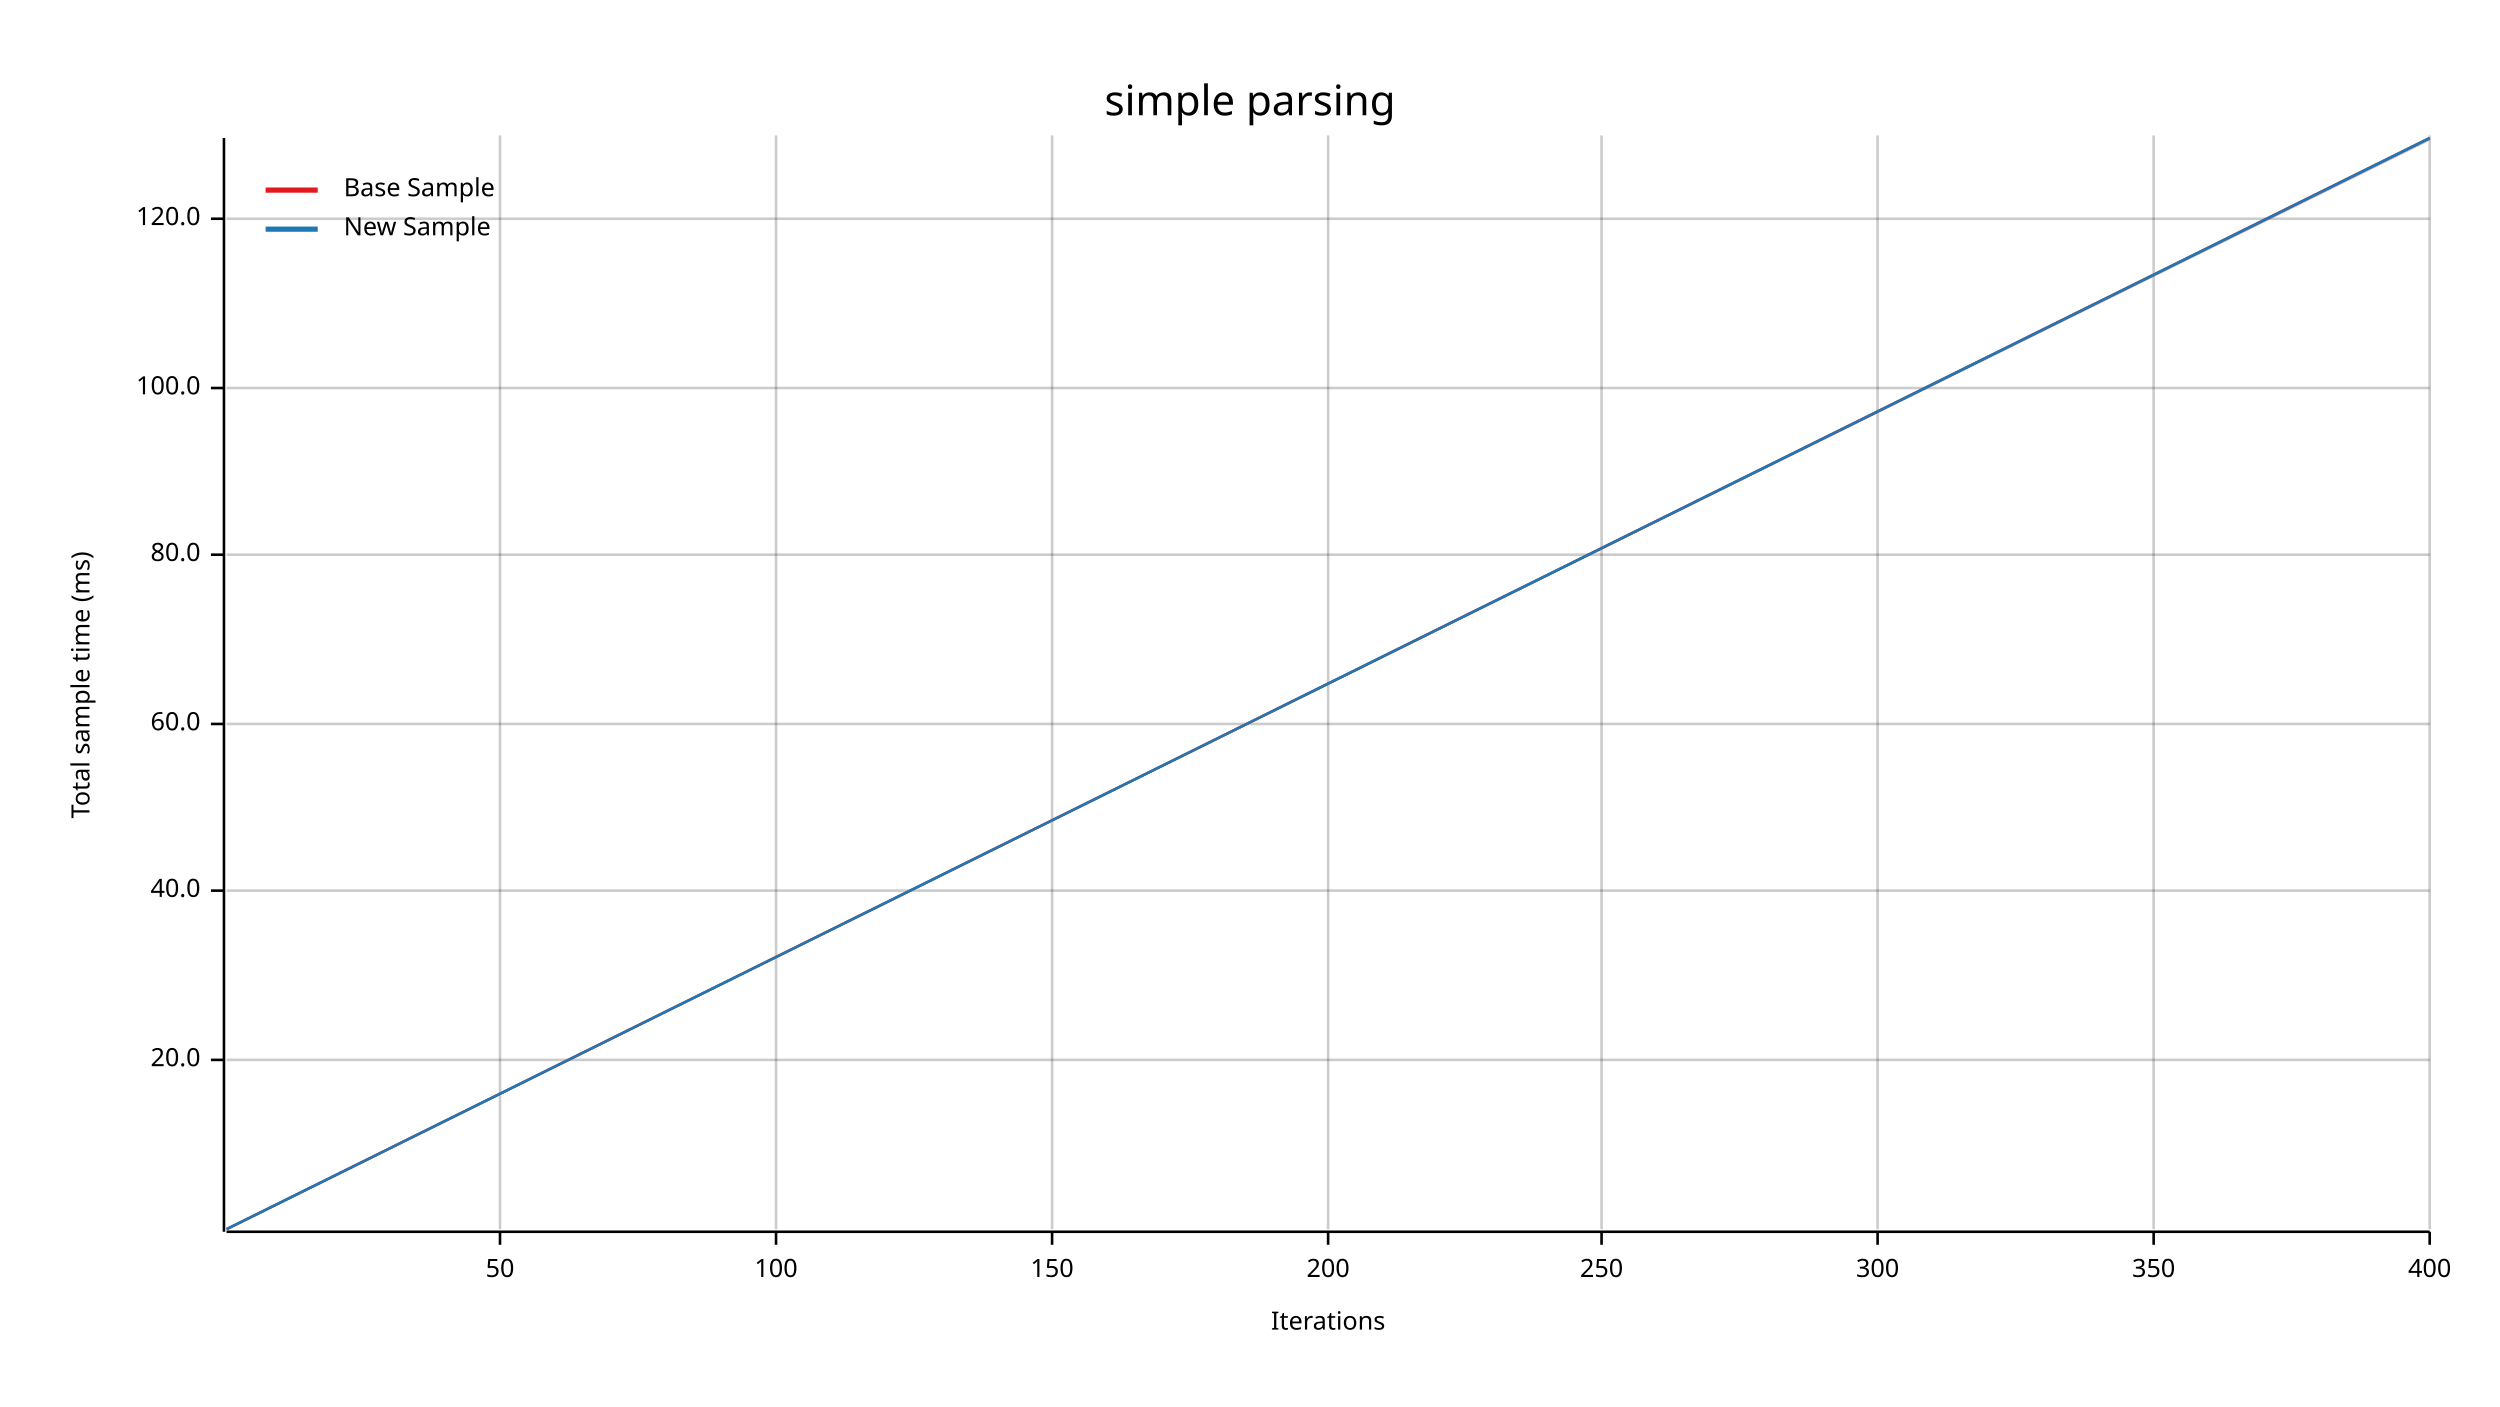
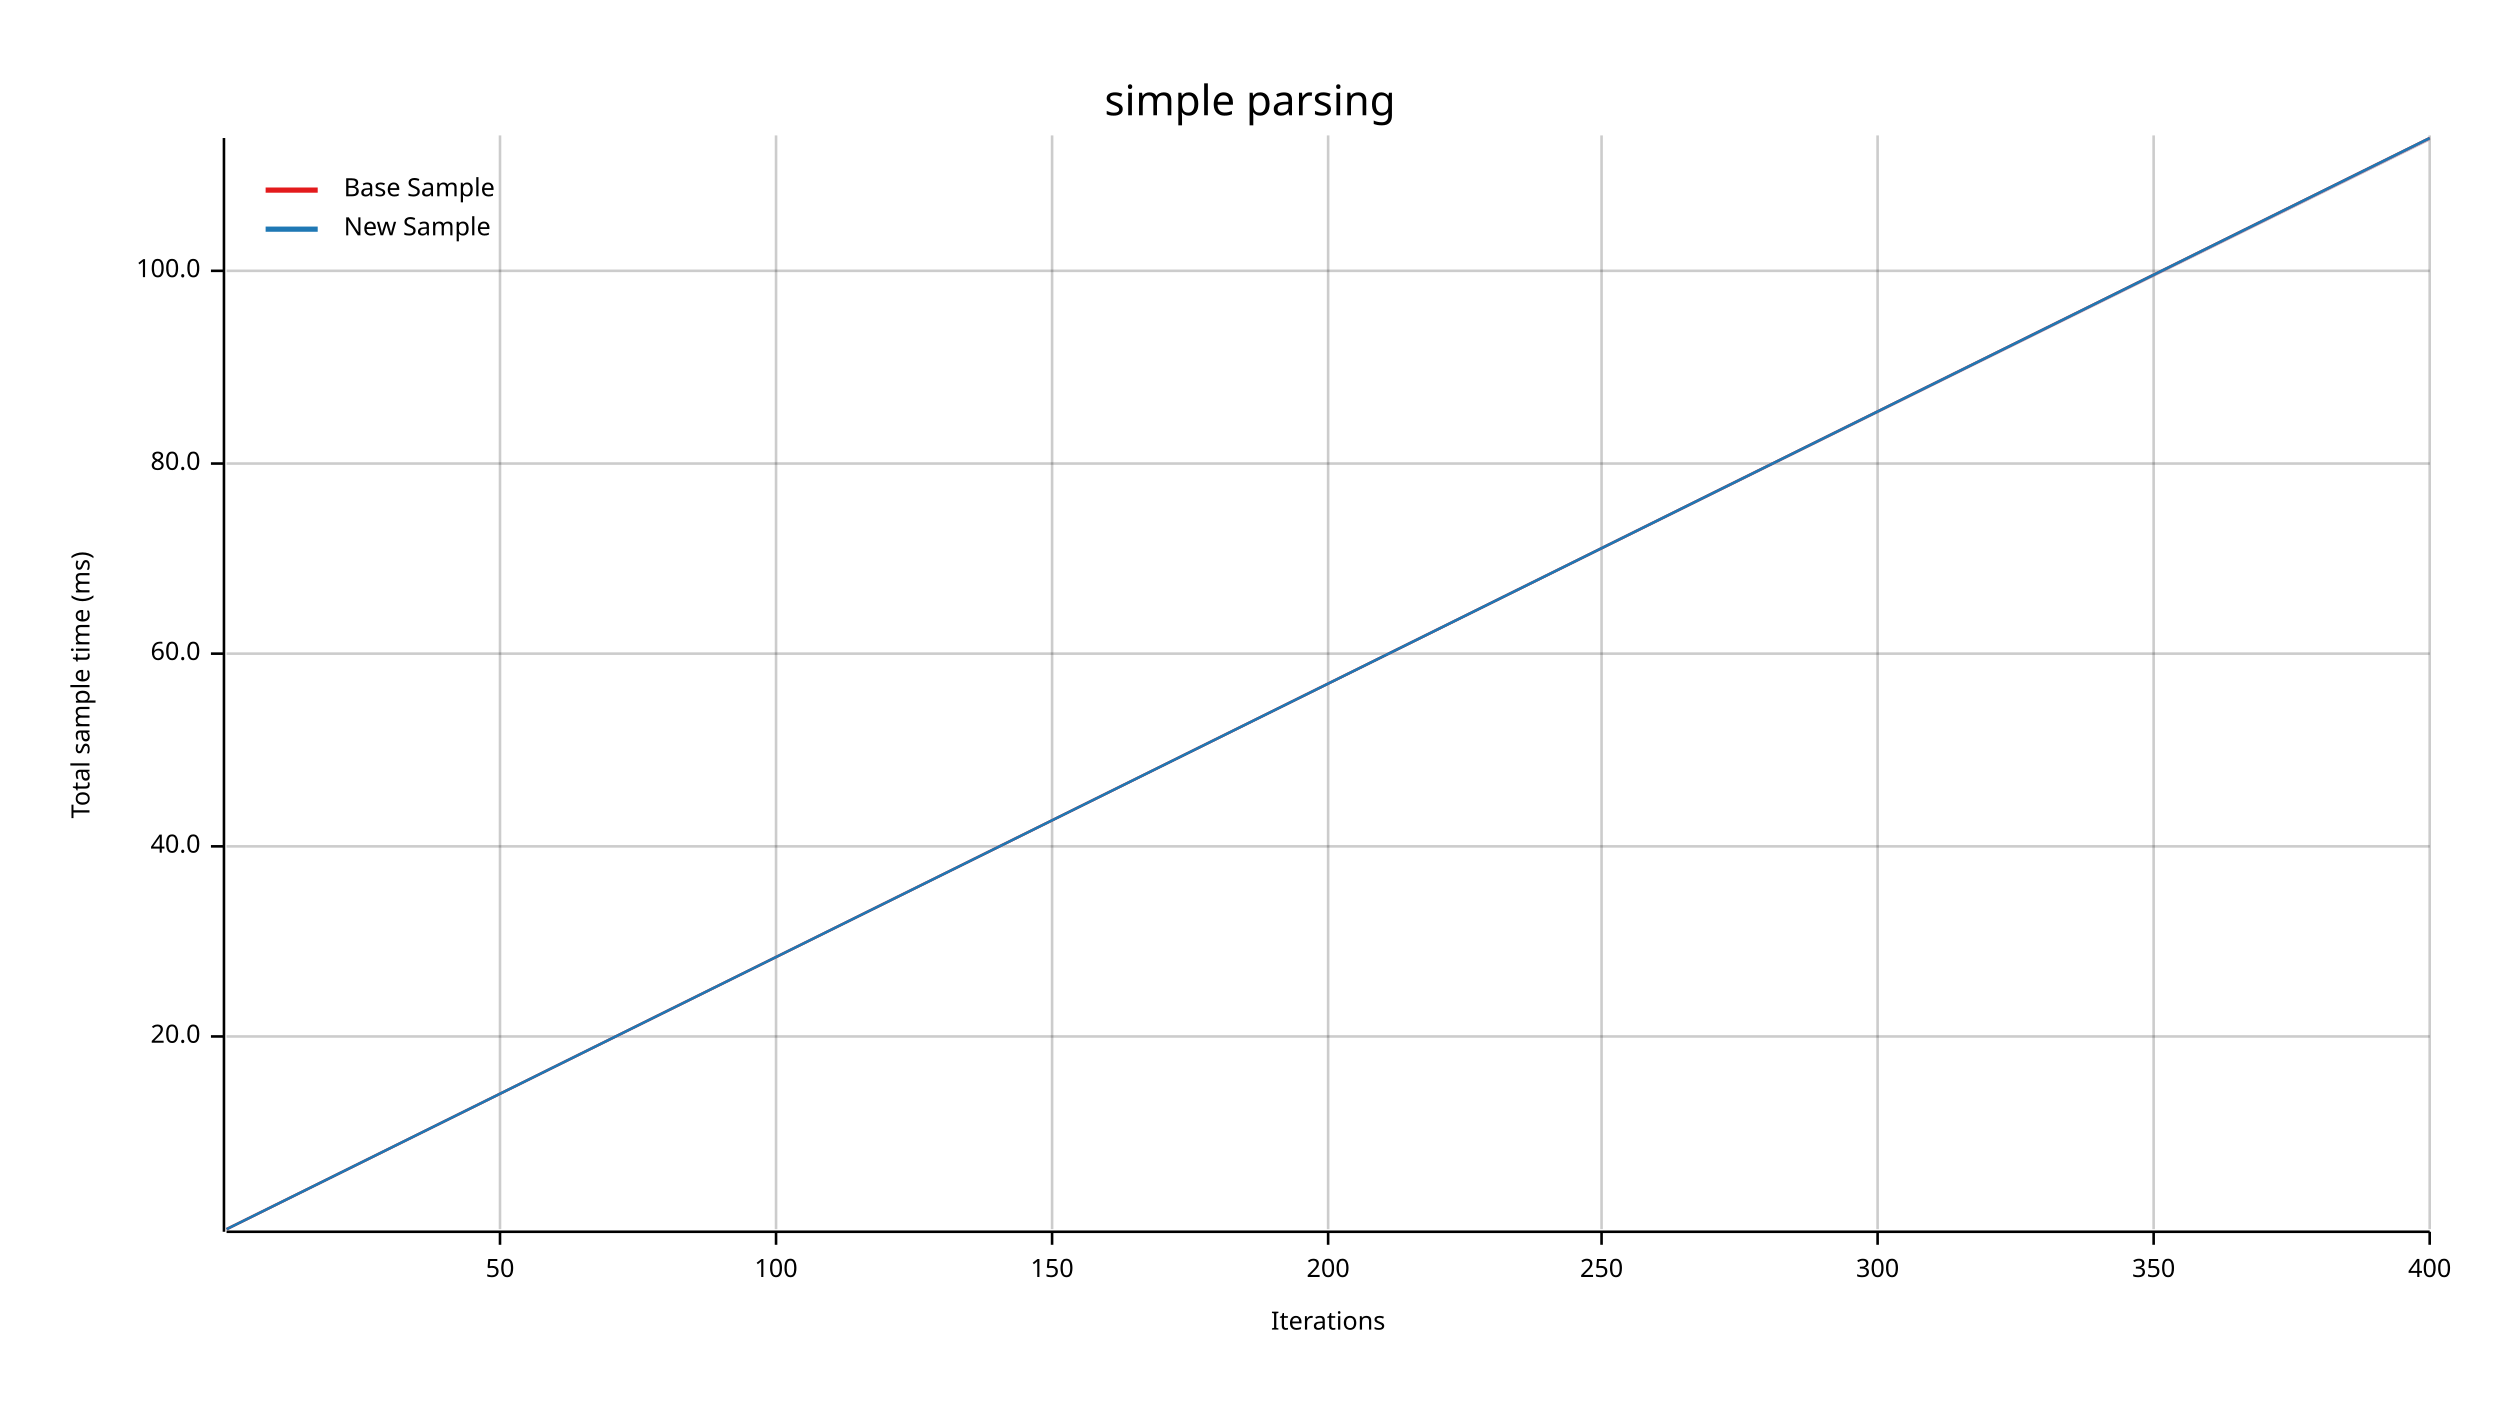
<svg xmlns="http://www.w3.org/2000/svg" width="960" height="540">
  <text x="480" y="32" dy="0.76em" text-anchor="middle" font-family="sans-serif" font-size="16.129" opacity="1" fill="#000000">
simple parsing
</text>
  <text x="27" y="263" dy="0.76em" text-anchor="middle" font-family="sans-serif" font-size="9.677" opacity="1" fill="#000000" transform="rotate(270, 27, 263)">
Total sample time (ms)
</text>
  <text x="510" y="513" dy="-0.5ex" text-anchor="middle" font-family="sans-serif" font-size="9.677" opacity="1" fill="#000000">
Iterations
</text>
  <line opacity="0.2" stroke="#000000" stroke-width="1" x1="192" y1="472" x2="192" y2="52" />
  <line opacity="0.2" stroke="#000000" stroke-width="1" x1="298" y1="472" x2="298" y2="52" />
  <line opacity="0.2" stroke="#000000" stroke-width="1" x1="404" y1="472" x2="404" y2="52" />
  <line opacity="0.2" stroke="#000000" stroke-width="1" x1="510" y1="472" x2="510" y2="52" />
  <line opacity="0.2" stroke="#000000" stroke-width="1" x1="615" y1="472" x2="615" y2="52" />
  <line opacity="0.2" stroke="#000000" stroke-width="1" x1="721" y1="472" x2="721" y2="52" />
  <line opacity="0.2" stroke="#000000" stroke-width="1" x1="827" y1="472" x2="827" y2="52" />
  <line opacity="0.2" stroke="#000000" stroke-width="1" x1="933" y1="472" x2="933" y2="52" />
-   <line opacity="0.2" stroke="#000000" stroke-width="1" x1="87" y1="407" x2="933" y2="407" />
-   <line opacity="0.2" stroke="#000000" stroke-width="1" x1="87" y1="342" x2="933" y2="342" />
-   <line opacity="0.2" stroke="#000000" stroke-width="1" x1="87" y1="278" x2="933" y2="278" />
-   <line opacity="0.2" stroke="#000000" stroke-width="1" x1="87" y1="213" x2="933" y2="213" />
-   <line opacity="0.2" stroke="#000000" stroke-width="1" x1="87" y1="149" x2="933" y2="149" />
-   <line opacity="0.2" stroke="#000000" stroke-width="1" x1="87" y1="84" x2="933" y2="84" />
+   <line opacity="0.2" stroke="#000000" stroke-width="1" x1="87" y1="398" x2="933" y2="398" />
+   <line opacity="0.2" stroke="#000000" stroke-width="1" x1="87" y1="325" x2="933" y2="325" />
+   <line opacity="0.2" stroke="#000000" stroke-width="1" x1="87" y1="251" x2="933" y2="251" />
+   <line opacity="0.2" stroke="#000000" stroke-width="1" x1="87" y1="178" x2="933" y2="178" />
+   <line opacity="0.2" stroke="#000000" stroke-width="1" x1="87" y1="104" x2="933" y2="104" />
  <polyline fill="none" opacity="1" stroke="#000000" stroke-width="1" points="86,53 86,473 " />
-   <text x="77" y="407" dy="0.5ex" text-anchor="end" font-family="sans-serif" font-size="9.677" opacity="1" fill="#000000">
+   <text x="77" y="398" dy="0.5ex" text-anchor="end" font-family="sans-serif" font-size="9.677" opacity="1" fill="#000000">
20.0
</text>
-   <polyline fill="none" opacity="1" stroke="#000000" stroke-width="1" points="81,407 86,407 " />
-   <text x="77" y="342" dy="0.5ex" text-anchor="end" font-family="sans-serif" font-size="9.677" opacity="1" fill="#000000">
+   <polyline fill="none" opacity="1" stroke="#000000" stroke-width="1" points="81,398 86,398 " />
+   <text x="77" y="325" dy="0.5ex" text-anchor="end" font-family="sans-serif" font-size="9.677" opacity="1" fill="#000000">
40.0
</text>
-   <polyline fill="none" opacity="1" stroke="#000000" stroke-width="1" points="81,342 86,342 " />
-   <text x="77" y="278" dy="0.5ex" text-anchor="end" font-family="sans-serif" font-size="9.677" opacity="1" fill="#000000">
+   <polyline fill="none" opacity="1" stroke="#000000" stroke-width="1" points="81,325 86,325 " />
+   <text x="77" y="251" dy="0.5ex" text-anchor="end" font-family="sans-serif" font-size="9.677" opacity="1" fill="#000000">
60.0
</text>
-   <polyline fill="none" opacity="1" stroke="#000000" stroke-width="1" points="81,278 86,278 " />
-   <text x="77" y="213" dy="0.5ex" text-anchor="end" font-family="sans-serif" font-size="9.677" opacity="1" fill="#000000">
+   <polyline fill="none" opacity="1" stroke="#000000" stroke-width="1" points="81,251 86,251 " />
+   <text x="77" y="178" dy="0.5ex" text-anchor="end" font-family="sans-serif" font-size="9.677" opacity="1" fill="#000000">
80.0
</text>
-   <polyline fill="none" opacity="1" stroke="#000000" stroke-width="1" points="81,213 86,213 " />
-   <text x="77" y="149" dy="0.5ex" text-anchor="end" font-family="sans-serif" font-size="9.677" opacity="1" fill="#000000">
+   <polyline fill="none" opacity="1" stroke="#000000" stroke-width="1" points="81,178 86,178 " />
+   <text x="77" y="104" dy="0.5ex" text-anchor="end" font-family="sans-serif" font-size="9.677" opacity="1" fill="#000000">
100.0
</text>
-   <polyline fill="none" opacity="1" stroke="#000000" stroke-width="1" points="81,149 86,149 " />
-   <text x="77" y="84" dy="0.5ex" text-anchor="end" font-family="sans-serif" font-size="9.677" opacity="1" fill="#000000">
- 120.0
- </text>
-   <polyline fill="none" opacity="1" stroke="#000000" stroke-width="1" points="81,84 86,84 " />
+   <polyline fill="none" opacity="1" stroke="#000000" stroke-width="1" points="81,104 86,104 " />
  <polyline fill="none" opacity="1" stroke="#000000" stroke-width="1" points="87,473 933,473 " />
  <text x="192" y="483" dy="0.76em" text-anchor="middle" font-family="sans-serif" font-size="9.677" opacity="1" fill="#000000">
50
</text>
  <polyline fill="none" opacity="1" stroke="#000000" stroke-width="1" points="192,473 192,478 " />
  <text x="298" y="483" dy="0.76em" text-anchor="middle" font-family="sans-serif" font-size="9.677" opacity="1" fill="#000000">
100
</text>
  <polyline fill="none" opacity="1" stroke="#000000" stroke-width="1" points="298,473 298,478 " />
  <text x="404" y="483" dy="0.76em" text-anchor="middle" font-family="sans-serif" font-size="9.677" opacity="1" fill="#000000">
150
</text>
  <polyline fill="none" opacity="1" stroke="#000000" stroke-width="1" points="404,473 404,478 " />
  <text x="510" y="483" dy="0.76em" text-anchor="middle" font-family="sans-serif" font-size="9.677" opacity="1" fill="#000000">
200
</text>
  <polyline fill="none" opacity="1" stroke="#000000" stroke-width="1" points="510,473 510,478 " />
  <text x="615" y="483" dy="0.76em" text-anchor="middle" font-family="sans-serif" font-size="9.677" opacity="1" fill="#000000">
250
</text>
  <polyline fill="none" opacity="1" stroke="#000000" stroke-width="1" points="615,473 615,478 " />
  <text x="721" y="483" dy="0.76em" text-anchor="middle" font-family="sans-serif" font-size="9.677" opacity="1" fill="#000000">
300
</text>
  <polyline fill="none" opacity="1" stroke="#000000" stroke-width="1" points="721,473 721,478 " />
  <text x="827" y="483" dy="0.76em" text-anchor="middle" font-family="sans-serif" font-size="9.677" opacity="1" fill="#000000">
350
</text>
  <polyline fill="none" opacity="1" stroke="#000000" stroke-width="1" points="827,473 827,478 " />
  <text x="933" y="483" dy="0.76em" text-anchor="middle" font-family="sans-serif" font-size="9.677" opacity="1" fill="#000000">
400
</text>
  <polyline fill="none" opacity="1" stroke="#000000" stroke-width="1" points="933,473 933,478 " />
  <polyline fill="none" opacity="1" stroke="#E31A1C" stroke-width="1" points="87,472 933,53 " />
  <polygon opacity="0.25" fill="#E31A1C" points="87,472 933,54 933,53 " />
  <polyline fill="none" opacity="1" stroke="#1F78B4" stroke-width="1" points="87,472 933,53 " />
  <polygon opacity="0.25" fill="#1F78B4" points="87,472 933,54 933,53 " />
  <text x="132" y="68" dy="0.76em" text-anchor="start" font-family="sans-serif" font-size="9.677" opacity="1" fill="#000000">
Base Sample
</text>
  <text x="132" y="83" dy="0.76em" text-anchor="start" font-family="sans-serif" font-size="9.677" opacity="1" fill="#000000">
New Sample
</text>
  <polyline fill="none" opacity="1" stroke="#E31A1C" stroke-width="2" points="102,73 122,73 " />
  <polyline fill="none" opacity="1" stroke="#1F78B4" stroke-width="2" points="102,88 122,88 " />
</svg>
